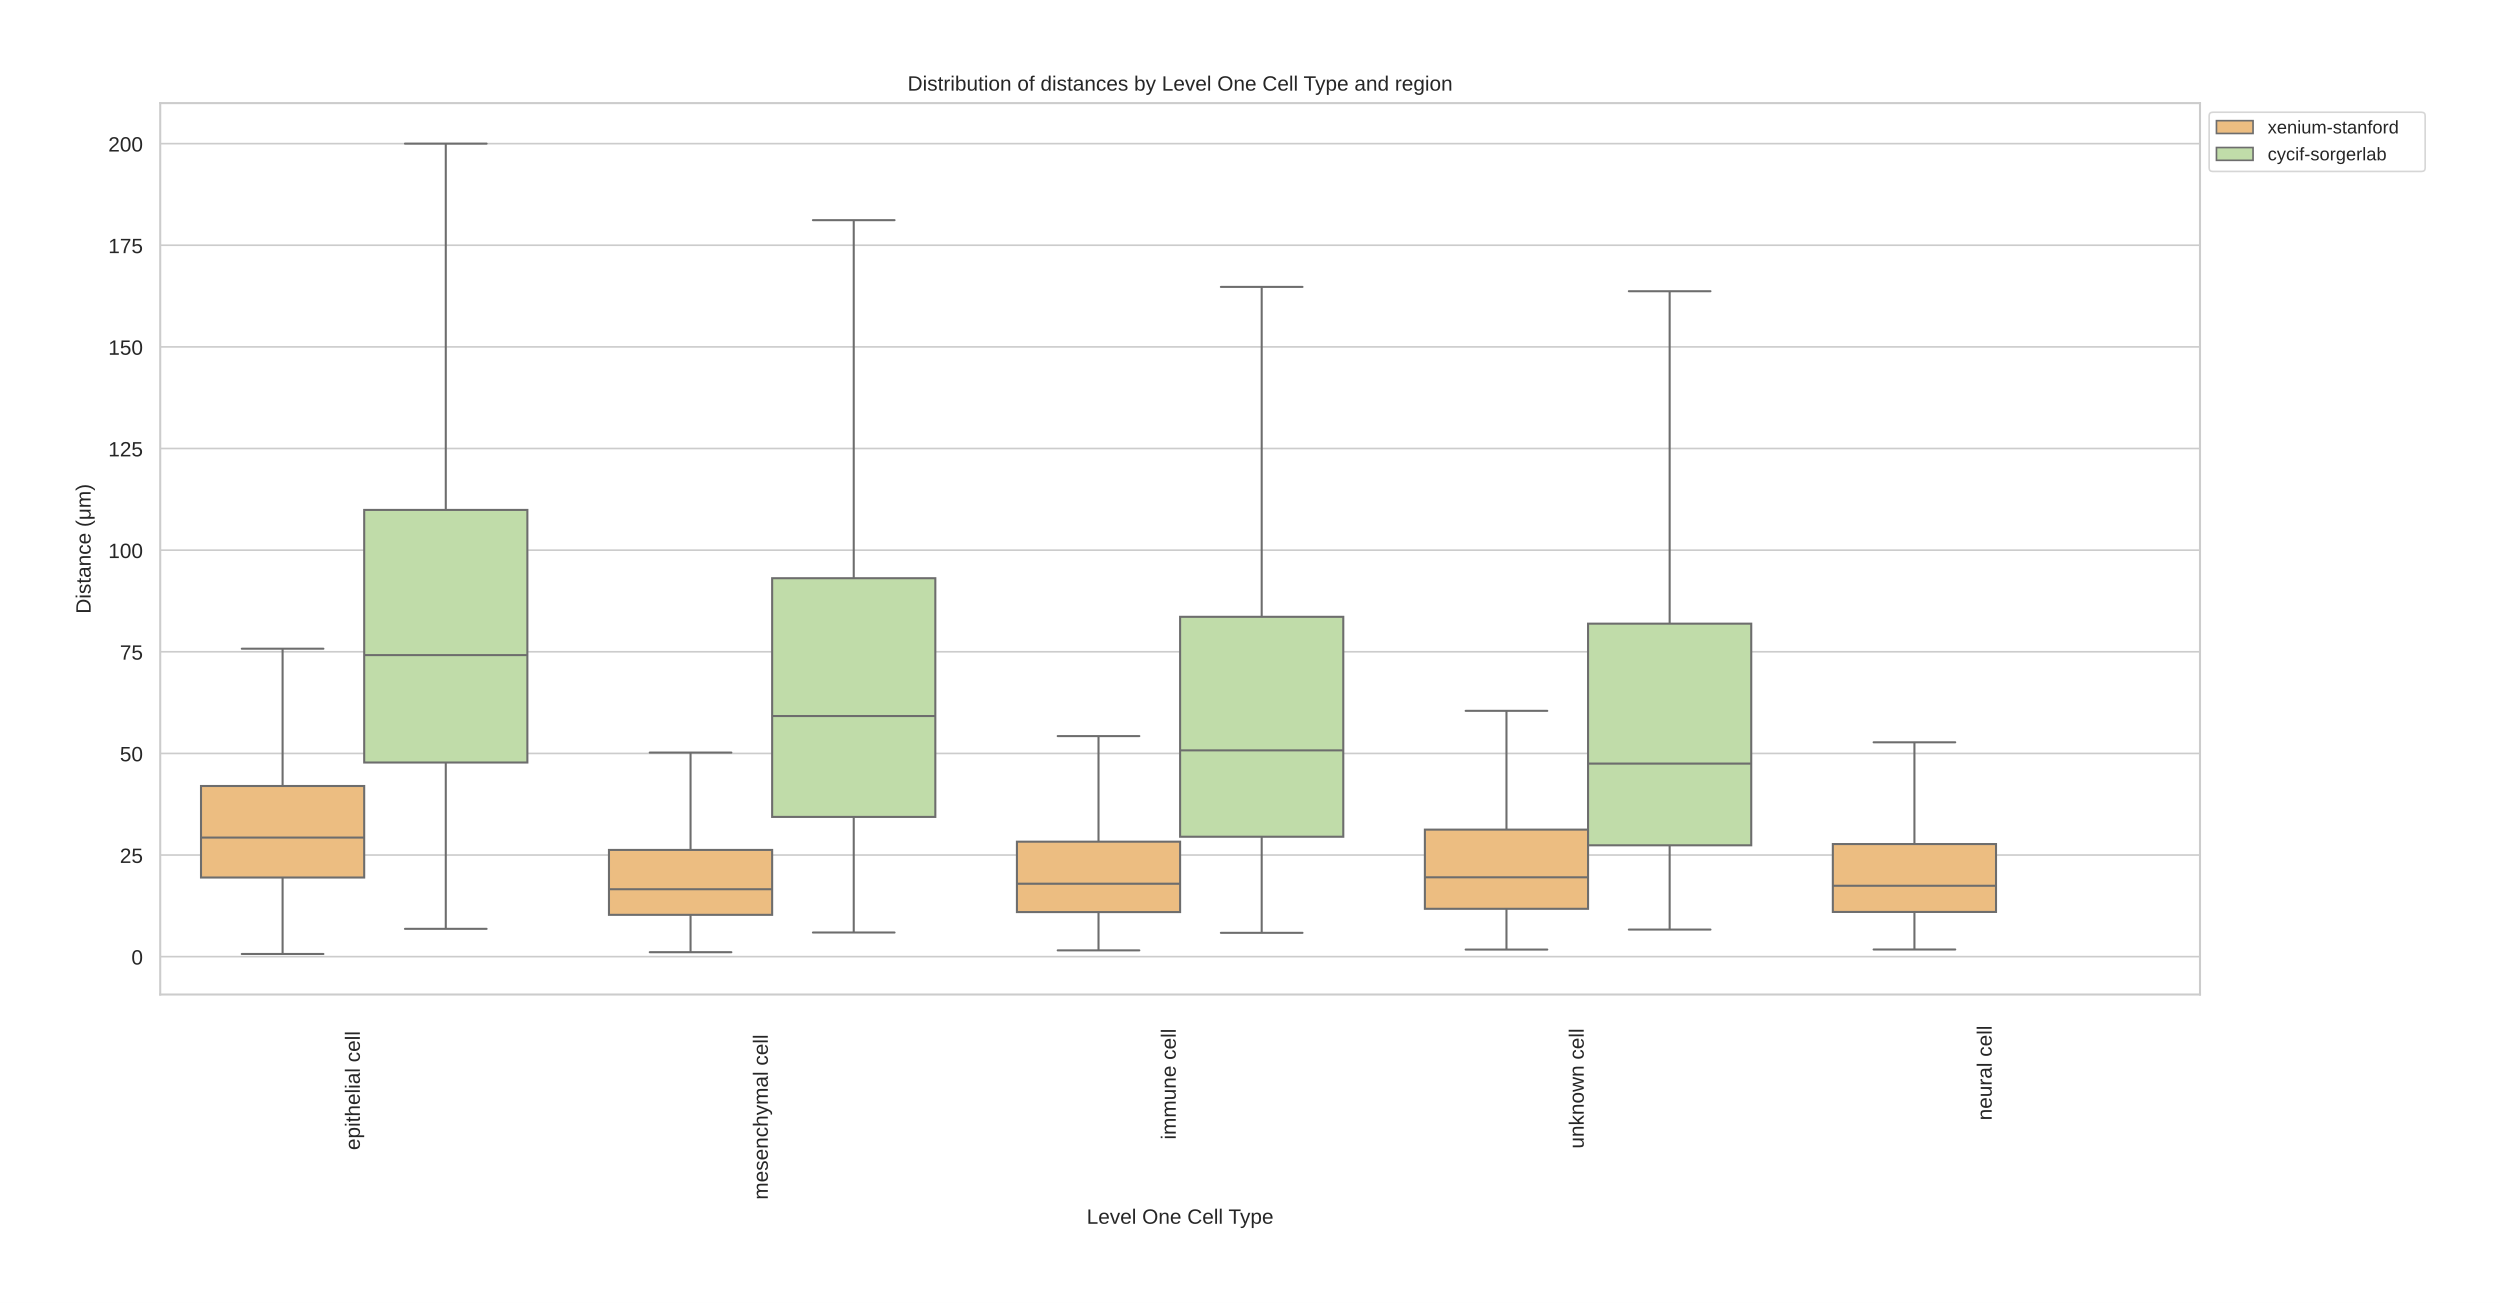
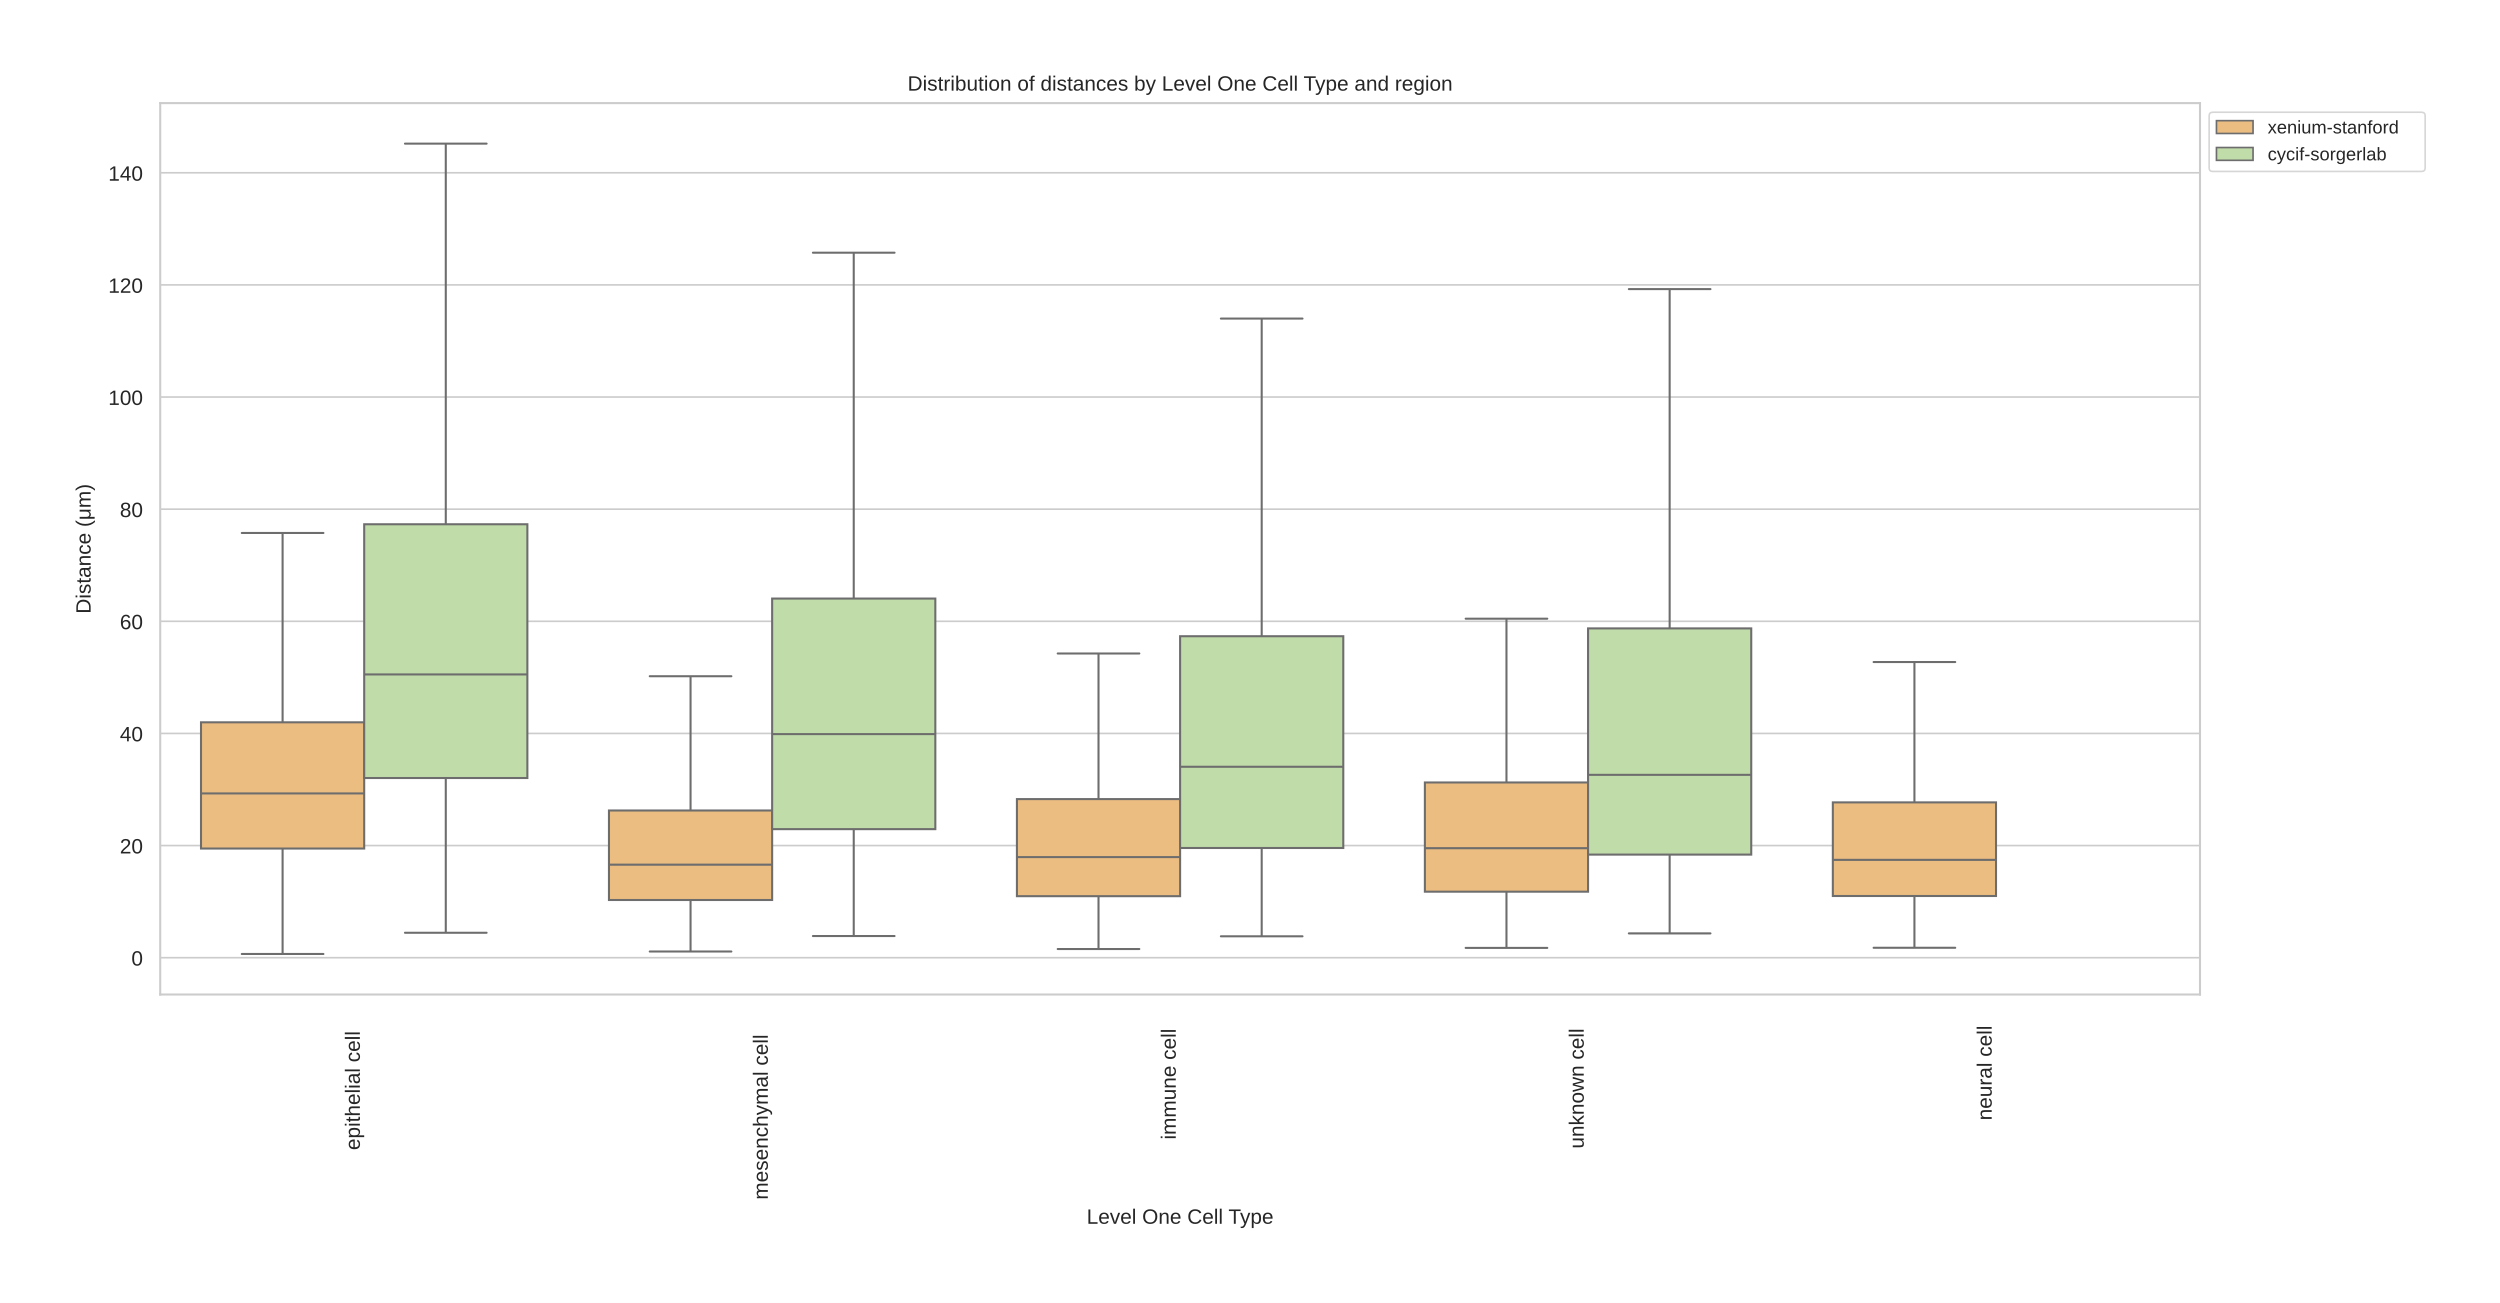
<svg xmlns="http://www.w3.org/2000/svg" width="1202.56pt" height="626.742pt" viewBox="0 0 1202.56 626.742" version="1.1">
  <defs>
    <style type="text/css">*{stroke-linejoin: round; stroke-linecap: butt}</style>
  </defs>
  <g id="figure_1">
    <g id="patch_1">
      <path d="M 0 626.742  L 1202.56 626.742  L 1202.56 0  L 0 0  z " style="fill: #ffffff" />
    </g>
    <g id="axes_1">
      <g id="patch_2">
        <path d="M 77.066 478.382  L 1058.25 478.382  L 1058.25 49.598  L 77.066 49.598  z " style="fill: #ffffff" />
      </g>
      <g id="matplotlib.axis_1">
        <g id="xtick_1">
          <g id="text_1">
            <text style="font-size: 10px; font-family: 'Arial', 'DejaVu Sans', 'Liberation Sans', 'Bitstream Vera Sans', sans-serif; fill: #262626" transform="translate(173.1043 553.2215) rotate(-90)">epithelial cell</text>
          </g>
        </g>
        <g id="xtick_2">
          <g id="text_2">
            <text style="font-size: 10px; font-family: 'Arial', 'DejaVu Sans', 'Liberation Sans', 'Bitstream Vera Sans', sans-serif; fill: #262626" transform="translate(369.3411 577.0637) rotate(-90)">mesenchymal cell</text>
          </g>
        </g>
        <g id="xtick_3">
          <g id="text_3">
            <text style="font-size: 10px; font-family: 'Arial', 'DejaVu Sans', 'Liberation Sans', 'Bitstream Vera Sans', sans-serif; fill: #262626" transform="translate(565.5779 548.1559) rotate(-90)">immune cell</text>
          </g>
        </g>
        <g id="xtick_4">
          <g id="text_4">
            <text style="font-size: 10px; font-family: 'Arial', 'DejaVu Sans', 'Liberation Sans', 'Bitstream Vera Sans', sans-serif; fill: #262626" transform="translate(761.8147 552.5059) rotate(-90)">unknown cell</text>
          </g>
        </g>
        <g id="xtick_5">
          <g id="text_5">
            <text style="font-size: 10px; font-family: 'Arial', 'DejaVu Sans', 'Liberation Sans', 'Bitstream Vera Sans', sans-serif; fill: #262626" transform="translate(958.0515 538.9137) rotate(-90)">neural cell</text>
          </g>
        </g>
        <g id="text_6">
          <text style="font-size: 10px; font-family: 'Arial', 'DejaVu Sans', 'Liberation Sans', 'Bitstream Vera Sans', sans-serif; text-anchor: middle; fill: #262626" x="567.658" y="588.662" transform="rotate(-0 567.6576 588.6621)">Level One Cell Type</text>
        </g>
      </g>
      <g id="matplotlib.axis_2">
        <g id="ytick_1">
          <g id="line2d_1">
-             <path d="M 77.066 460.178  L 1058.25 460.178  " clip-path="url(#p806f3d607f)" style="fill: none; stroke: #cccccc; stroke-width: 0.8; stroke-linecap: round" />
+             <path d="M 77.066 460.666  L 1058.25 460.666  " clip-path="url(#p43a785a241)" style="fill: none; stroke: #cccccc; stroke-width: 0.8; stroke-linecap: round" />
          </g>
          <g id="text_7">
-             <text style="font-size: 10px; font-family: 'Arial', 'DejaVu Sans', 'Liberation Sans', 'Bitstream Vera Sans', sans-serif; text-anchor: end; fill: #262626" x="68.766" y="463.978" transform="rotate(-0 68.76562 463.9777)">0</text>
+             <text style="font-size: 10px; font-family: 'Arial', 'DejaVu Sans', 'Liberation Sans', 'Bitstream Vera Sans', sans-serif; text-anchor: end; fill: #262626" x="68.766" y="464.465" transform="rotate(-0 68.76562 464.4653)">0</text>
          </g>
        </g>
        <g id="ytick_2">
          <g id="line2d_2">
-             <path d="M 77.066 411.292  L 1058.25 411.292  " clip-path="url(#p806f3d607f)" style="fill: none; stroke: #cccccc; stroke-width: 0.8; stroke-linecap: round" />
+             <path d="M 77.066 406.731  L 1058.25 406.731  " clip-path="url(#p43a785a241)" style="fill: none; stroke: #cccccc; stroke-width: 0.8; stroke-linecap: round" />
          </g>
          <g id="text_8">
-             <text style="font-size: 10px; font-family: 'Arial', 'DejaVu Sans', 'Liberation Sans', 'Bitstream Vera Sans', sans-serif; text-anchor: end; fill: #262626" x="68.766" y="415.091" transform="rotate(-0 68.76562 415.0915)">25</text>
+             <text style="font-size: 10px; font-family: 'Arial', 'DejaVu Sans', 'Liberation Sans', 'Bitstream Vera Sans', sans-serif; text-anchor: end; fill: #262626" x="68.766" y="410.53" transform="rotate(-0 68.76562 410.53)">20</text>
          </g>
        </g>
        <g id="ytick_3">
          <g id="line2d_3">
-             <path d="M 77.066 362.406  L 1058.25 362.406  " clip-path="url(#p806f3d607f)" style="fill: none; stroke: #cccccc; stroke-width: 0.8; stroke-linecap: round" />
+             <path d="M 77.066 352.795  L 1058.25 352.795  " clip-path="url(#p43a785a241)" style="fill: none; stroke: #cccccc; stroke-width: 0.8; stroke-linecap: round" />
          </g>
          <g id="text_9">
-             <text style="font-size: 10px; font-family: 'Arial', 'DejaVu Sans', 'Liberation Sans', 'Bitstream Vera Sans', sans-serif; text-anchor: end; fill: #262626" x="68.766" y="366.205" transform="rotate(-0 68.76562 366.2052)">50</text>
+             <text style="font-size: 10px; font-family: 'Arial', 'DejaVu Sans', 'Liberation Sans', 'Bitstream Vera Sans', sans-serif; text-anchor: end; fill: #262626" x="68.766" y="356.595" transform="rotate(-0 68.76562 356.5947)">40</text>
          </g>
        </g>
        <g id="ytick_4">
          <g id="line2d_4">
-             <path d="M 77.066 313.52  L 1058.25 313.52  " clip-path="url(#p806f3d607f)" style="fill: none; stroke: #cccccc; stroke-width: 0.8; stroke-linecap: round" />
+             <path d="M 77.066 298.86  L 1058.25 298.86  " clip-path="url(#p43a785a241)" style="fill: none; stroke: #cccccc; stroke-width: 0.8; stroke-linecap: round" />
          </g>
          <g id="text_10">
-             <text style="font-size: 10px; font-family: 'Arial', 'DejaVu Sans', 'Liberation Sans', 'Bitstream Vera Sans', sans-serif; text-anchor: end; fill: #262626" x="68.766" y="317.319" transform="rotate(-0 68.76562 317.319)">75</text>
+             <text style="font-size: 10px; font-family: 'Arial', 'DejaVu Sans', 'Liberation Sans', 'Bitstream Vera Sans', sans-serif; text-anchor: end; fill: #262626" x="68.766" y="302.659" transform="rotate(-0 68.76562 302.6594)">60</text>
          </g>
        </g>
        <g id="ytick_5">
          <g id="line2d_5">
-             <path d="M 77.066 264.633  L 1058.25 264.633  " clip-path="url(#p806f3d607f)" style="fill: none; stroke: #cccccc; stroke-width: 0.8; stroke-linecap: round" />
+             <path d="M 77.066 244.925  L 1058.25 244.925  " clip-path="url(#p43a785a241)" style="fill: none; stroke: #cccccc; stroke-width: 0.8; stroke-linecap: round" />
          </g>
          <g id="text_11">
-             <text style="font-size: 10px; font-family: 'Arial', 'DejaVu Sans', 'Liberation Sans', 'Bitstream Vera Sans', sans-serif; text-anchor: end; fill: #262626" x="68.766" y="268.433" transform="rotate(-0 68.76562 268.4327)">100</text>
+             <text style="font-size: 10px; font-family: 'Arial', 'DejaVu Sans', 'Liberation Sans', 'Bitstream Vera Sans', sans-serif; text-anchor: end; fill: #262626" x="68.766" y="248.724" transform="rotate(-0 68.76562 248.7241)">80</text>
          </g>
        </g>
        <g id="ytick_6">
          <g id="line2d_6">
-             <path d="M 77.066 215.747  L 1058.25 215.747  " clip-path="url(#p806f3d607f)" style="fill: none; stroke: #cccccc; stroke-width: 0.8; stroke-linecap: round" />
+             <path d="M 77.066 190.99  L 1058.25 190.99  " clip-path="url(#p43a785a241)" style="fill: none; stroke: #cccccc; stroke-width: 0.8; stroke-linecap: round" />
          </g>
          <g id="text_12">
-             <text style="font-size: 10px; font-family: 'Arial', 'DejaVu Sans', 'Liberation Sans', 'Bitstream Vera Sans', sans-serif; text-anchor: end; fill: #262626" x="68.766" y="219.546" transform="rotate(-0 68.76562 219.5465)">125</text>
+             <text style="font-size: 10px; font-family: 'Arial', 'DejaVu Sans', 'Liberation Sans', 'Bitstream Vera Sans', sans-serif; text-anchor: end; fill: #262626" x="68.766" y="194.789" transform="rotate(-0 68.76562 194.7888)">100</text>
          </g>
        </g>
        <g id="ytick_7">
          <g id="line2d_7">
-             <path d="M 77.066 166.861  L 1058.25 166.861  " clip-path="url(#p806f3d607f)" style="fill: none; stroke: #cccccc; stroke-width: 0.8; stroke-linecap: round" />
+             <path d="M 77.066 137.054  L 1058.25 137.054  " clip-path="url(#p43a785a241)" style="fill: none; stroke: #cccccc; stroke-width: 0.8; stroke-linecap: round" />
          </g>
          <g id="text_13">
-             <text style="font-size: 10px; font-family: 'Arial', 'DejaVu Sans', 'Liberation Sans', 'Bitstream Vera Sans', sans-serif; text-anchor: end; fill: #262626" x="68.766" y="170.66" transform="rotate(-0 68.76562 170.6602)">150</text>
+             <text style="font-size: 10px; font-family: 'Arial', 'DejaVu Sans', 'Liberation Sans', 'Bitstream Vera Sans', sans-serif; text-anchor: end; fill: #262626" x="68.766" y="140.853" transform="rotate(-0 68.76562 140.8535)">120</text>
          </g>
        </g>
        <g id="ytick_8">
          <g id="line2d_8">
-             <path d="M 77.066 117.975  L 1058.25 117.975  " clip-path="url(#p806f3d607f)" style="fill: none; stroke: #cccccc; stroke-width: 0.8; stroke-linecap: round" />
+             <path d="M 77.066 83.119  L 1058.25 83.119  " clip-path="url(#p43a785a241)" style="fill: none; stroke: #cccccc; stroke-width: 0.8; stroke-linecap: round" />
          </g>
          <g id="text_14">
-             <text style="font-size: 10px; font-family: 'Arial', 'DejaVu Sans', 'Liberation Sans', 'Bitstream Vera Sans', sans-serif; text-anchor: end; fill: #262626" x="68.766" y="121.774" transform="rotate(-0 68.76562 121.774)">175</text>
-           </g>
-         </g>
-         <g id="ytick_9">
-           <g id="line2d_9">
-             <path d="M 77.066 69.088  L 1058.25 69.088  " clip-path="url(#p806f3d607f)" style="fill: none; stroke: #cccccc; stroke-width: 0.8; stroke-linecap: round" />
-           </g>
-           <g id="text_15">
-             <text style="font-size: 10px; font-family: 'Arial', 'DejaVu Sans', 'Liberation Sans', 'Bitstream Vera Sans', sans-serif; text-anchor: end; fill: #262626" x="68.766" y="72.888" transform="rotate(-0 68.76562 72.88771)">200</text>
-           </g>
-         </g>
-         <g id="text_16">
+             <text style="font-size: 10px; font-family: 'Arial', 'DejaVu Sans', 'Liberation Sans', 'Bitstream Vera Sans', sans-serif; text-anchor: end; fill: #262626" x="68.766" y="86.918" transform="rotate(-0 68.76562 86.91815)">140</text>
+           </g>
+         </g>
+         <g id="text_15">
          <text style="font-size: 10px; font-family: 'Arial', 'DejaVu Sans', 'Liberation Sans', 'Bitstream Vera Sans', sans-serif; text-anchor: middle; fill: #262626" x="43.598" y="263.99" transform="rotate(-90 43.59844 263.9904)">Distance (μm)</text>
        </g>
      </g>
      <g id="patch_3">
-         <path d="M 175.184 460.178  L 175.184 460.178  L 175.184 460.178  L 175.184 460.178  z " clip-path="url(#p806f3d607f)" style="fill: #ecbd81; stroke: #6d6d6d; stroke-width: 0.8; stroke-linejoin: miter" />
+         <path d="M 175.184 460.666  L 175.184 460.666  L 175.184 460.666  L 175.184 460.666  z " clip-path="url(#p43a785a241)" style="fill: #ecbd81; stroke: #6d6d6d; stroke-width: 0.8; stroke-linejoin: miter" />
      </g>
      <g id="patch_4">
-         <path d="M 175.184 460.178  L 175.184 460.178  L 175.184 460.178  L 175.184 460.178  z " clip-path="url(#p806f3d607f)" style="fill: #c0dca9; stroke: #6d6d6d; stroke-width: 0.8; stroke-linejoin: miter" />
+         <path d="M 175.184 460.666  L 175.184 460.666  L 175.184 460.666  L 175.184 460.666  z " clip-path="url(#p43a785a241)" style="fill: #c0dca9; stroke: #6d6d6d; stroke-width: 0.8; stroke-linejoin: miter" />
      </g>
      <g id="patch_5">
-         <path d="M 96.689 422.108  L 175.184 422.108  L 175.184 378.085  L 96.689 378.085  L 96.689 422.108  z " clip-path="url(#p806f3d607f)" style="fill: #ecbd81; stroke: #6d6d6d; stroke-linejoin: miter" />
+         <path d="M 96.689 408.163  L 175.184 408.163  L 175.184 347.45  L 96.689 347.45  L 96.689 408.163  z " clip-path="url(#p43a785a241)" style="fill: #ecbd81; stroke: #6d6d6d; stroke-linejoin: miter" />
+       </g>
+       <g id="line2d_9">
+         <path d="M 135.937 408.163  L 135.937 458.892  " clip-path="url(#p43a785a241)" style="fill: none; stroke: #6d6d6d" />
      </g>
      <g id="line2d_10">
-         <path d="M 135.937 422.108  L 135.937 458.892  " clip-path="url(#p806f3d607f)" style="fill: none; stroke: #6d6d6d" />
+         <path d="M 135.937 347.45  L 135.937 256.381  " clip-path="url(#p43a785a241)" style="fill: none; stroke: #6d6d6d" />
      </g>
      <g id="line2d_11">
-         <path d="M 135.937 378.085  L 135.937 312.05  " clip-path="url(#p806f3d607f)" style="fill: none; stroke: #6d6d6d" />
+         <path d="M 116.313 458.892  L 155.56 458.892  " clip-path="url(#p43a785a241)" style="fill: none; stroke: #6d6d6d; stroke-linecap: round" />
      </g>
      <g id="line2d_12">
-         <path d="M 116.313 458.892  L 155.56 458.892  " clip-path="url(#p806f3d607f)" style="fill: none; stroke: #6d6d6d; stroke-linecap: round" />
+         <path d="M 116.313 256.381  L 155.56 256.381  " clip-path="url(#p43a785a241)" style="fill: none; stroke: #6d6d6d; stroke-linecap: round" />
+       </g>
+       <g id="patch_6">
+         <path d="M 292.926 432.921  L 371.421 432.921  L 371.421 389.867  L 292.926 389.867  L 292.926 432.921  z " clip-path="url(#p43a785a241)" style="fill: #ecbd81; stroke: #6d6d6d; stroke-linejoin: miter" />
      </g>
      <g id="line2d_13">
-         <path d="M 116.313 312.05  L 155.56 312.05  " clip-path="url(#p806f3d607f)" style="fill: none; stroke: #6d6d6d; stroke-linecap: round" />
-       </g>
-       <g id="patch_6">
-         <path d="M 292.926 440.06  L 371.421 440.06  L 371.421 408.841  L 292.926 408.841  L 292.926 440.06  z " clip-path="url(#p806f3d607f)" style="fill: #ecbd81; stroke: #6d6d6d; stroke-linejoin: miter" />
+         <path d="M 332.173 432.921  L 332.173 457.705  " clip-path="url(#p43a785a241)" style="fill: none; stroke: #6d6d6d" />
      </g>
      <g id="line2d_14">
-         <path d="M 332.173 440.06  L 332.173 458.032  " clip-path="url(#p806f3d607f)" style="fill: none; stroke: #6d6d6d" />
+         <path d="M 332.173 389.867  L 332.173 325.286  " clip-path="url(#p43a785a241)" style="fill: none; stroke: #6d6d6d" />
      </g>
      <g id="line2d_15">
-         <path d="M 332.173 408.841  L 332.173 362.013  " clip-path="url(#p806f3d607f)" style="fill: none; stroke: #6d6d6d" />
+         <path d="M 312.55 457.705  L 351.797 457.705  " clip-path="url(#p43a785a241)" style="fill: none; stroke: #6d6d6d; stroke-linecap: round" />
      </g>
      <g id="line2d_16">
-         <path d="M 312.55 458.032  L 351.797 458.032  " clip-path="url(#p806f3d607f)" style="fill: none; stroke: #6d6d6d; stroke-linecap: round" />
+         <path d="M 312.55 325.286  L 351.797 325.286  " clip-path="url(#p43a785a241)" style="fill: none; stroke: #6d6d6d; stroke-linecap: round" />
+       </g>
+       <g id="patch_7">
+         <path d="M 489.163 431.088  L 567.658 431.088  L 567.658 384.386  L 489.163 384.386  L 489.163 431.088  z " clip-path="url(#p43a785a241)" style="fill: #ecbd81; stroke: #6d6d6d; stroke-linejoin: miter" />
      </g>
      <g id="line2d_17">
-         <path d="M 312.55 362.013  L 351.797 362.013  " clip-path="url(#p806f3d607f)" style="fill: none; stroke: #6d6d6d; stroke-linecap: round" />
-       </g>
-       <g id="patch_7">
-         <path d="M 489.163 438.731  L 567.658 438.731  L 567.658 404.867  L 489.163 404.867  L 489.163 438.731  z " clip-path="url(#p806f3d607f)" style="fill: #ecbd81; stroke: #6d6d6d; stroke-linejoin: miter" />
+         <path d="M 528.41 431.088  L 528.41 456.497  " clip-path="url(#p43a785a241)" style="fill: none; stroke: #6d6d6d" />
      </g>
      <g id="line2d_18">
-         <path d="M 528.41 438.731  L 528.41 457.156  " clip-path="url(#p806f3d607f)" style="fill: none; stroke: #6d6d6d" />
+         <path d="M 528.41 384.386  L 528.41 314.336  " clip-path="url(#p43a785a241)" style="fill: none; stroke: #6d6d6d" />
      </g>
      <g id="line2d_19">
-         <path d="M 528.41 404.867  L 528.41 354.073  " clip-path="url(#p806f3d607f)" style="fill: none; stroke: #6d6d6d" />
+         <path d="M 508.787 456.497  L 548.034 456.497  " clip-path="url(#p43a785a241)" style="fill: none; stroke: #6d6d6d; stroke-linecap: round" />
      </g>
      <g id="line2d_20">
-         <path d="M 508.787 457.156  L 548.034 457.156  " clip-path="url(#p806f3d607f)" style="fill: none; stroke: #6d6d6d; stroke-linecap: round" />
+         <path d="M 508.787 314.336  L 548.034 314.336  " clip-path="url(#p43a785a241)" style="fill: none; stroke: #6d6d6d; stroke-linecap: round" />
+       </g>
+       <g id="patch_8">
+         <path d="M 685.4 428.92  L 763.894 428.92  L 763.894 376.388  L 685.4 376.388  L 685.4 428.92  z " clip-path="url(#p43a785a241)" style="fill: #ecbd81; stroke: #6d6d6d; stroke-linejoin: miter" />
      </g>
      <g id="line2d_21">
-         <path d="M 508.787 354.073  L 548.034 354.073  " clip-path="url(#p806f3d607f)" style="fill: none; stroke: #6d6d6d; stroke-linecap: round" />
-       </g>
-       <g id="patch_8">
-         <path d="M 685.4 437.159  L 763.894 437.159  L 763.894 399.067  L 685.4 399.067  L 685.4 437.159  z " clip-path="url(#p806f3d607f)" style="fill: #ecbd81; stroke: #6d6d6d; stroke-linejoin: miter" />
+         <path d="M 724.647 428.92  L 724.647 455.956  " clip-path="url(#p43a785a241)" style="fill: none; stroke: #6d6d6d" />
      </g>
      <g id="line2d_22">
-         <path d="M 724.647 437.159  L 724.647 456.763  " clip-path="url(#p806f3d607f)" style="fill: none; stroke: #6d6d6d" />
+         <path d="M 724.647 376.388  L 724.647 297.599  " clip-path="url(#p43a785a241)" style="fill: none; stroke: #6d6d6d" />
      </g>
      <g id="line2d_23">
-         <path d="M 724.647 399.067  L 724.647 341.937  " clip-path="url(#p806f3d607f)" style="fill: none; stroke: #6d6d6d" />
+         <path d="M 705.023 455.956  L 744.271 455.956  " clip-path="url(#p43a785a241)" style="fill: none; stroke: #6d6d6d; stroke-linecap: round" />
      </g>
      <g id="line2d_24">
-         <path d="M 705.023 456.763  L 744.271 456.763  " clip-path="url(#p806f3d607f)" style="fill: none; stroke: #6d6d6d; stroke-linecap: round" />
+         <path d="M 705.023 297.599  L 744.271 297.599  " clip-path="url(#p43a785a241)" style="fill: none; stroke: #6d6d6d; stroke-linecap: round" />
+       </g>
+       <g id="patch_9">
+         <path d="M 881.637 430.997  L 960.131 430.997  L 960.131 385.965  L 881.637 385.965  L 881.637 430.997  z " clip-path="url(#p43a785a241)" style="fill: #ecbd81; stroke: #6d6d6d; stroke-linejoin: miter" />
      </g>
      <g id="line2d_25">
-         <path d="M 705.023 341.937  L 744.271 341.937  " clip-path="url(#p806f3d607f)" style="fill: none; stroke: #6d6d6d; stroke-linecap: round" />
-       </g>
-       <g id="patch_9">
-         <path d="M 881.637 438.665  L 960.131 438.665  L 960.131 406.012  L 881.637 406.012  L 881.637 438.665  z " clip-path="url(#p806f3d607f)" style="fill: #ecbd81; stroke: #6d6d6d; stroke-linejoin: miter" />
+         <path d="M 920.884 430.997  L 920.884 455.899  " clip-path="url(#p43a785a241)" style="fill: none; stroke: #6d6d6d" />
      </g>
      <g id="line2d_26">
-         <path d="M 920.884 438.665  L 920.884 456.722  " clip-path="url(#p806f3d607f)" style="fill: none; stroke: #6d6d6d" />
+         <path d="M 920.884 385.965  L 920.884 318.459  " clip-path="url(#p43a785a241)" style="fill: none; stroke: #6d6d6d" />
      </g>
      <g id="line2d_27">
-         <path d="M 920.884 406.012  L 920.884 357.063  " clip-path="url(#p806f3d607f)" style="fill: none; stroke: #6d6d6d" />
+         <path d="M 901.26 455.899  L 940.508 455.899  " clip-path="url(#p43a785a241)" style="fill: none; stroke: #6d6d6d; stroke-linecap: round" />
      </g>
      <g id="line2d_28">
-         <path d="M 901.26 456.722  L 940.508 456.722  " clip-path="url(#p806f3d607f)" style="fill: none; stroke: #6d6d6d; stroke-linecap: round" />
+         <path d="M 901.26 318.459  L 940.508 318.459  " clip-path="url(#p43a785a241)" style="fill: none; stroke: #6d6d6d; stroke-linecap: round" />
+       </g>
+       <g id="patch_10">
+         <path d="M 175.184 374.245  L 253.679 374.245  L 253.679 252.182  L 175.184 252.182  L 175.184 374.245  z " clip-path="url(#p43a785a241)" style="fill: #c0dca9; stroke: #6d6d6d; stroke-linejoin: miter" />
      </g>
      <g id="line2d_29">
-         <path d="M 901.26 357.063  L 940.508 357.063  " clip-path="url(#p806f3d607f)" style="fill: none; stroke: #6d6d6d; stroke-linecap: round" />
-       </g>
-       <g id="patch_10">
-         <path d="M 175.184 366.787  L 253.679 366.787  L 253.679 245.285  L 175.184 245.285  L 175.184 366.787  z " clip-path="url(#p806f3d607f)" style="fill: #c0dca9; stroke: #6d6d6d; stroke-linejoin: miter" />
+         <path d="M 214.431 374.245  L 214.431 448.673  " clip-path="url(#p43a785a241)" style="fill: none; stroke: #6d6d6d" />
      </g>
      <g id="line2d_30">
-         <path d="M 214.431 366.787  L 214.431 446.8  " clip-path="url(#p806f3d607f)" style="fill: none; stroke: #6d6d6d" />
+         <path d="M 214.431 252.182  L 214.431 69.089  " clip-path="url(#p43a785a241)" style="fill: none; stroke: #6d6d6d" />
      </g>
      <g id="line2d_31">
-         <path d="M 214.431 245.285  L 214.431 69.089  " clip-path="url(#p806f3d607f)" style="fill: none; stroke: #6d6d6d" />
+         <path d="M 194.808 448.673  L 234.055 448.673  " clip-path="url(#p43a785a241)" style="fill: none; stroke: #6d6d6d; stroke-linecap: round" />
      </g>
      <g id="line2d_32">
-         <path d="M 194.808 446.8  L 234.055 446.8  " clip-path="url(#p806f3d607f)" style="fill: none; stroke: #6d6d6d; stroke-linecap: round" />
+         <path d="M 194.808 69.089  L 234.055 69.089  " clip-path="url(#p43a785a241)" style="fill: none; stroke: #6d6d6d; stroke-linecap: round" />
+       </g>
+       <g id="patch_11">
+         <path d="M 371.421 398.84  L 449.916 398.84  L 449.916 287.922  L 371.421 287.922  L 371.421 398.84  z " clip-path="url(#p43a785a241)" style="fill: #c0dca9; stroke: #6d6d6d; stroke-linejoin: miter" />
      </g>
      <g id="line2d_33">
-         <path d="M 194.808 69.089  L 234.055 69.089  " clip-path="url(#p806f3d607f)" style="fill: none; stroke: #6d6d6d; stroke-linecap: round" />
-       </g>
-       <g id="patch_11">
-         <path d="M 371.421 392.958  L 449.916 392.958  L 449.916 278.134  L 371.421 278.134  L 371.421 392.958  z " clip-path="url(#p806f3d607f)" style="fill: #c0dca9; stroke: #6d6d6d; stroke-linejoin: miter" />
+         <path d="M 410.668 398.84  L 410.668 450.257  " clip-path="url(#p43a785a241)" style="fill: none; stroke: #6d6d6d" />
      </g>
      <g id="line2d_34">
-         <path d="M 410.668 392.958  L 410.668 448.567  " clip-path="url(#p806f3d607f)" style="fill: none; stroke: #6d6d6d" />
+         <path d="M 410.668 287.922  L 410.668 121.548  " clip-path="url(#p43a785a241)" style="fill: none; stroke: #6d6d6d" />
      </g>
      <g id="line2d_35">
-         <path d="M 410.668 278.134  L 410.668 105.898  " clip-path="url(#p806f3d607f)" style="fill: none; stroke: #6d6d6d" />
+         <path d="M 391.045 450.257  L 430.292 450.257  " clip-path="url(#p43a785a241)" style="fill: none; stroke: #6d6d6d; stroke-linecap: round" />
      </g>
      <g id="line2d_36">
-         <path d="M 391.045 448.567  L 430.292 448.567  " clip-path="url(#p806f3d607f)" style="fill: none; stroke: #6d6d6d; stroke-linecap: round" />
+         <path d="M 391.045 121.548  L 430.292 121.548  " clip-path="url(#p43a785a241)" style="fill: none; stroke: #6d6d6d; stroke-linecap: round" />
+       </g>
+       <g id="patch_12">
+         <path d="M 567.658 407.905  L 646.152 407.905  L 646.152 306.041  L 567.658 306.041  L 567.658 407.905  z " clip-path="url(#p43a785a241)" style="fill: #c0dca9; stroke: #6d6d6d; stroke-linejoin: miter" />
      </g>
      <g id="line2d_37">
-         <path d="M 391.045 105.898  L 430.292 105.898  " clip-path="url(#p806f3d607f)" style="fill: none; stroke: #6d6d6d; stroke-linecap: round" />
-       </g>
-       <g id="patch_12">
-         <path d="M 567.658 402.494  L 646.152 402.494  L 646.152 296.701  L 567.658 296.701  L 567.658 402.494  z " clip-path="url(#p806f3d607f)" style="fill: #c0dca9; stroke: #6d6d6d; stroke-linejoin: miter" />
+         <path d="M 606.905 407.905  L 606.905 450.385  " clip-path="url(#p43a785a241)" style="fill: none; stroke: #6d6d6d" />
      </g>
      <g id="line2d_38">
-         <path d="M 606.905 402.494  L 606.905 448.71  " clip-path="url(#p806f3d607f)" style="fill: none; stroke: #6d6d6d" />
+         <path d="M 606.905 306.041  L 606.905 153.244  " clip-path="url(#p43a785a241)" style="fill: none; stroke: #6d6d6d" />
      </g>
      <g id="line2d_39">
-         <path d="M 606.905 296.701  L 606.905 138.012  " clip-path="url(#p806f3d607f)" style="fill: none; stroke: #6d6d6d" />
+         <path d="M 587.281 450.385  L 626.529 450.385  " clip-path="url(#p43a785a241)" style="fill: none; stroke: #6d6d6d; stroke-linecap: round" />
      </g>
      <g id="line2d_40">
-         <path d="M 587.281 448.71  L 626.529 448.71  " clip-path="url(#p806f3d607f)" style="fill: none; stroke: #6d6d6d; stroke-linecap: round" />
+         <path d="M 587.281 153.244  L 626.529 153.244  " clip-path="url(#p43a785a241)" style="fill: none; stroke: #6d6d6d; stroke-linecap: round" />
+       </g>
+       <g id="patch_13">
+         <path d="M 763.894 411.083  L 842.389 411.083  L 842.389 302.275  L 763.894 302.275  L 763.894 411.083  z " clip-path="url(#p43a785a241)" style="fill: #c0dca9; stroke: #6d6d6d; stroke-linejoin: miter" />
      </g>
      <g id="line2d_41">
-         <path d="M 587.281 138.012  L 626.529 138.012  " clip-path="url(#p806f3d607f)" style="fill: none; stroke: #6d6d6d; stroke-linecap: round" />
-       </g>
-       <g id="patch_13">
-         <path d="M 763.894 406.611  L 842.389 406.611  L 842.389 299.996  L 763.894 299.996  L 763.894 406.611  z " clip-path="url(#p806f3d607f)" style="fill: #c0dca9; stroke: #6d6d6d; stroke-linejoin: miter" />
+         <path d="M 803.142 411.083  L 803.142 448.985  " clip-path="url(#p43a785a241)" style="fill: none; stroke: #6d6d6d" />
      </g>
      <g id="line2d_42">
-         <path d="M 803.142 406.611  L 803.142 447.148  " clip-path="url(#p806f3d607f)" style="fill: none; stroke: #6d6d6d" />
+         <path d="M 803.142 302.275  L 803.142 139.068  " clip-path="url(#p43a785a241)" style="fill: none; stroke: #6d6d6d" />
      </g>
      <g id="line2d_43">
-         <path d="M 803.142 299.996  L 803.142 140.084  " clip-path="url(#p806f3d607f)" style="fill: none; stroke: #6d6d6d" />
+         <path d="M 783.518 448.985  L 822.765 448.985  " clip-path="url(#p43a785a241)" style="fill: none; stroke: #6d6d6d; stroke-linecap: round" />
      </g>
      <g id="line2d_44">
-         <path d="M 783.518 447.148  L 822.765 447.148  " clip-path="url(#p806f3d607f)" style="fill: none; stroke: #6d6d6d; stroke-linecap: round" />
+         <path d="M 783.518 139.068  L 822.765 139.068  " clip-path="url(#p43a785a241)" style="fill: none; stroke: #6d6d6d; stroke-linecap: round" />
      </g>
      <g id="line2d_45">
-         <path d="M 783.518 140.084  L 822.765 140.084  " clip-path="url(#p806f3d607f)" style="fill: none; stroke: #6d6d6d; stroke-linecap: round" />
+         <path d="M 96.689 381.666  L 175.184 381.666  " clip-path="url(#p43a785a241)" style="fill: none; stroke: #6d6d6d" />
      </g>
      <g id="line2d_46">
-         <path d="M 96.689 402.895  L 175.184 402.895  " clip-path="url(#p806f3d607f)" style="fill: none; stroke: #6d6d6d" />
+         <path d="M 292.926 415.926  L 371.421 415.926  " clip-path="url(#p43a785a241)" style="fill: none; stroke: #6d6d6d" />
      </g>
      <g id="line2d_47">
-         <path d="M 292.926 427.737  L 371.421 427.737  " clip-path="url(#p806f3d607f)" style="fill: none; stroke: #6d6d6d" />
+         <path d="M 489.163 412.288  L 567.658 412.288  " clip-path="url(#p43a785a241)" style="fill: none; stroke: #6d6d6d" />
      </g>
      <g id="line2d_48">
-         <path d="M 489.163 425.099  L 567.658 425.099  " clip-path="url(#p806f3d607f)" style="fill: none; stroke: #6d6d6d" />
+         <path d="M 685.4 408.002  L 763.894 408.002  " clip-path="url(#p43a785a241)" style="fill: none; stroke: #6d6d6d" />
      </g>
      <g id="line2d_49">
-         <path d="M 685.4 421.991  L 763.894 421.991  " clip-path="url(#p806f3d607f)" style="fill: none; stroke: #6d6d6d" />
+         <path d="M 881.637 413.618  L 960.131 413.618  " clip-path="url(#p43a785a241)" style="fill: none; stroke: #6d6d6d" />
      </g>
      <g id="line2d_50">
-         <path d="M 881.637 426.064  L 960.131 426.064  " clip-path="url(#p806f3d607f)" style="fill: none; stroke: #6d6d6d" />
+         <path d="M 175.184 324.42  L 253.679 324.42  " clip-path="url(#p43a785a241)" style="fill: none; stroke: #6d6d6d" />
      </g>
      <g id="line2d_51">
-         <path d="M 175.184 315.127  L 253.679 315.127  " clip-path="url(#p806f3d607f)" style="fill: none; stroke: #6d6d6d" />
+         <path d="M 371.421 353.107  L 449.916 353.107  " clip-path="url(#p43a785a241)" style="fill: none; stroke: #6d6d6d" />
      </g>
      <g id="line2d_52">
-         <path d="M 371.421 344.418  L 449.916 344.418  " clip-path="url(#p806f3d607f)" style="fill: none; stroke: #6d6d6d" />
+         <path d="M 567.658 368.828  L 646.152 368.828  " clip-path="url(#p43a785a241)" style="fill: none; stroke: #6d6d6d" />
      </g>
      <g id="line2d_53">
-         <path d="M 567.658 360.948  L 646.152 360.948  " clip-path="url(#p806f3d607f)" style="fill: none; stroke: #6d6d6d" />
-       </g>
-       <g id="line2d_54">
-         <path d="M 763.894 367.312  L 842.389 367.312  " clip-path="url(#p806f3d607f)" style="fill: none; stroke: #6d6d6d" />
+         <path d="M 763.894 372.715  L 842.389 372.715  " clip-path="url(#p43a785a241)" style="fill: none; stroke: #6d6d6d" />
      </g>
      <g id="patch_14">
        <path d="M 77.066 478.382  L 77.066 49.598  " style="fill: none; stroke: #cccccc; stroke-linejoin: miter; stroke-linecap: square" />
      </g>
      <g id="patch_15">
        <path d="M 1058.25 478.382  L 1058.25 49.598  " style="fill: none; stroke: #cccccc; stroke-linejoin: miter; stroke-linecap: square" />
      </g>
      <g id="patch_16">
        <path d="M 77.066 478.382  L 1058.25 478.382  " style="fill: none; stroke: #cccccc; stroke-linejoin: miter; stroke-linecap: square" />
      </g>
      <g id="patch_17">
        <path d="M 77.066 49.598  L 1058.25 49.598  " style="fill: none; stroke: #cccccc; stroke-linejoin: miter; stroke-linecap: square" />
      </g>
-       <g id="text_17">
+       <g id="text_16">
        <text style="font-size: 10px; font-family: 'Arial', 'DejaVu Sans', 'Liberation Sans', 'Bitstream Vera Sans', sans-serif; text-anchor: middle; fill: #262626" x="567.658" y="43.598" transform="rotate(-0 567.6576 43.59844)">Distribution of distances by Level One Cell Type and region</text>
      </g>
      <g id="legend_1">
        <g id="patch_18">
          <path d="M 1064.41 82.472  L 1164.8 82.472  Q 1166.56 82.472 1166.56 80.712  L 1166.56 55.758  Q 1166.56 53.998 1164.8 53.998  L 1064.41 53.998  Q 1062.65 53.998 1062.65 55.758  L 1062.65 80.712  Q 1062.65 82.472 1064.41 82.472  z " style="fill: #ffffff; opacity: 0.8; stroke: #cccccc; stroke-width: 0.8; stroke-linejoin: miter" />
        </g>
        <g id="patch_19">
          <path d="M 1066.17 64.205  L 1083.77 64.205  L 1083.77 58.045  L 1066.17 58.045  z " style="fill: #ecbd81; stroke: #6d6d6d; stroke-width: 0.8; stroke-linejoin: miter" />
        </g>
-         <g id="text_18">
+         <g id="text_17">
          <text style="font-size: 8.8px; font-family: 'Arial', 'DejaVu Sans', 'Liberation Sans', 'Bitstream Vera Sans', sans-serif; text-anchor: start; fill: #262626" x="1090.81" y="64.205" transform="rotate(-0 1090.81 64.20506)">xenium-stanford</text>
        </g>
        <g id="patch_20">
          <path d="M 1066.17 77.122  L 1083.77 77.122  L 1083.77 70.962  L 1066.17 70.962  z " style="fill: #c0dca9; stroke: #6d6d6d; stroke-width: 0.8; stroke-linejoin: miter" />
        </g>
-         <g id="text_19">
+         <g id="text_18">
          <text style="font-size: 8.8px; font-family: 'Arial', 'DejaVu Sans', 'Liberation Sans', 'Bitstream Vera Sans', sans-serif; text-anchor: start; fill: #262626" x="1090.81" y="77.122" transform="rotate(-0 1090.81 77.12181)">cycif-sorgerlab</text>
        </g>
      </g>
    </g>
  </g>
  <defs>
-     <clipPath id="p806f3d607f">
+     <clipPath id="p43a785a241">
      <rect x="77.066" y="49.598" width="981.184" height="428.784" />
    </clipPath>
  </defs>
</svg>
